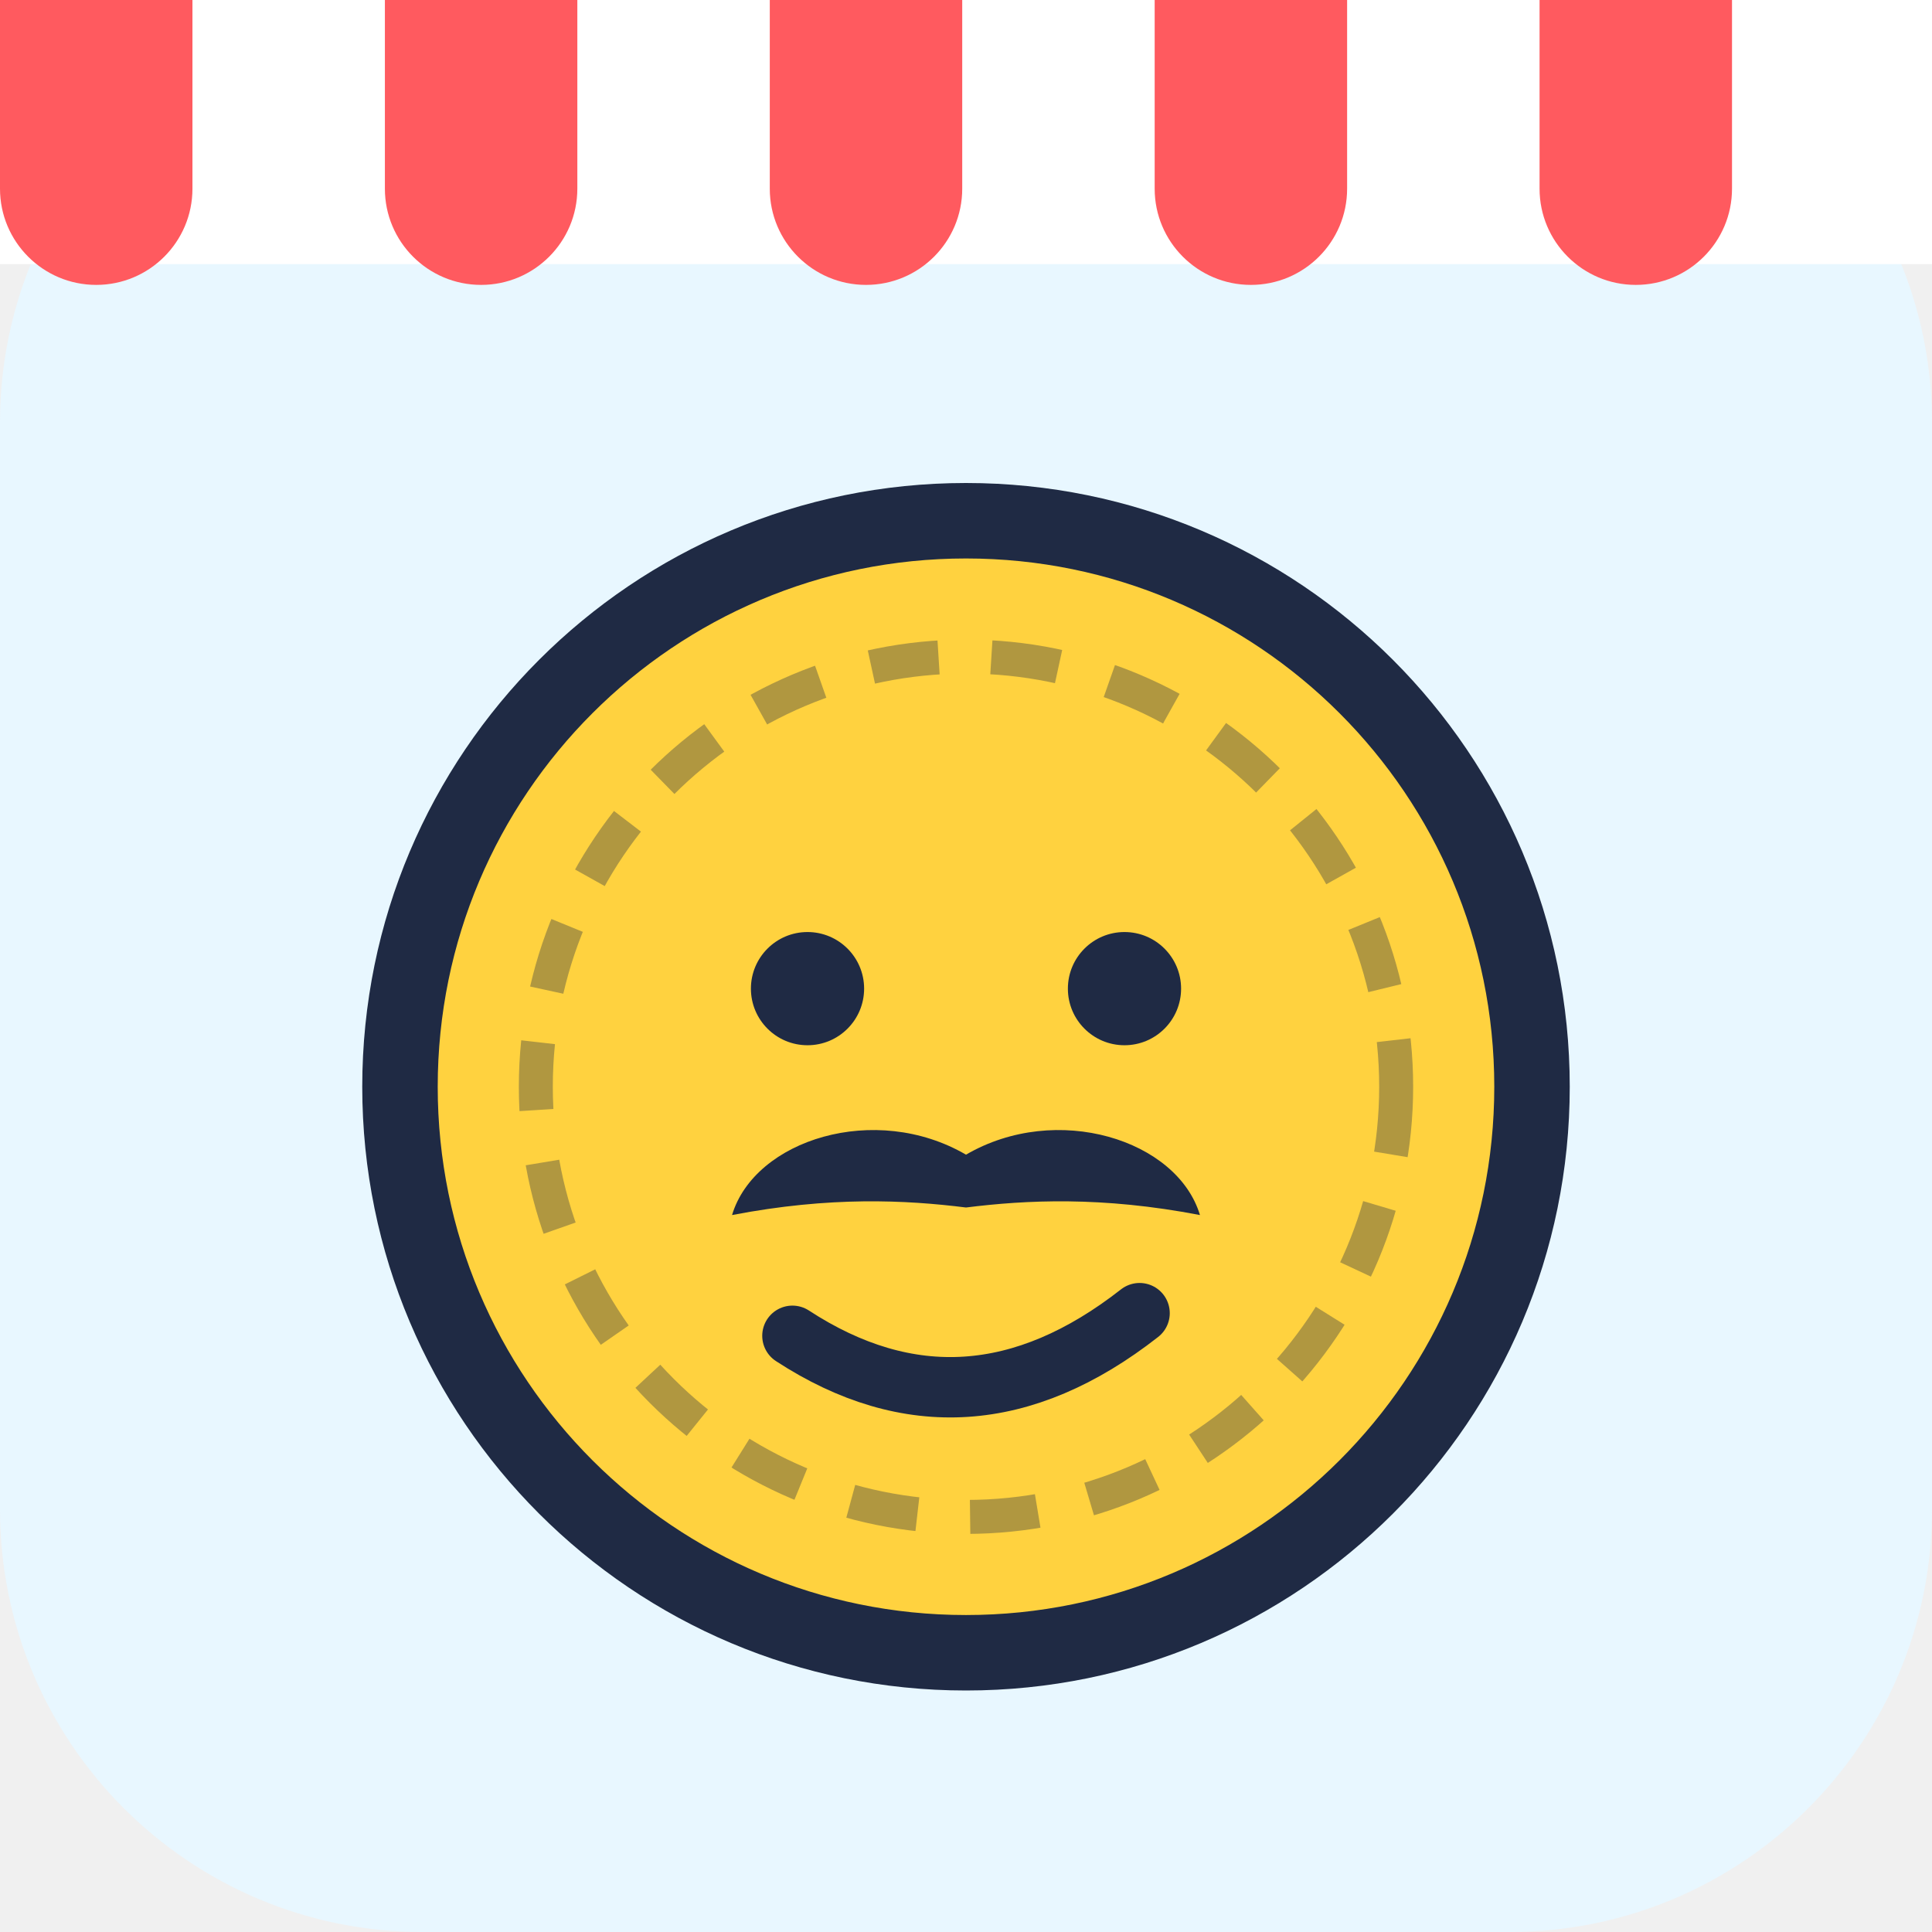
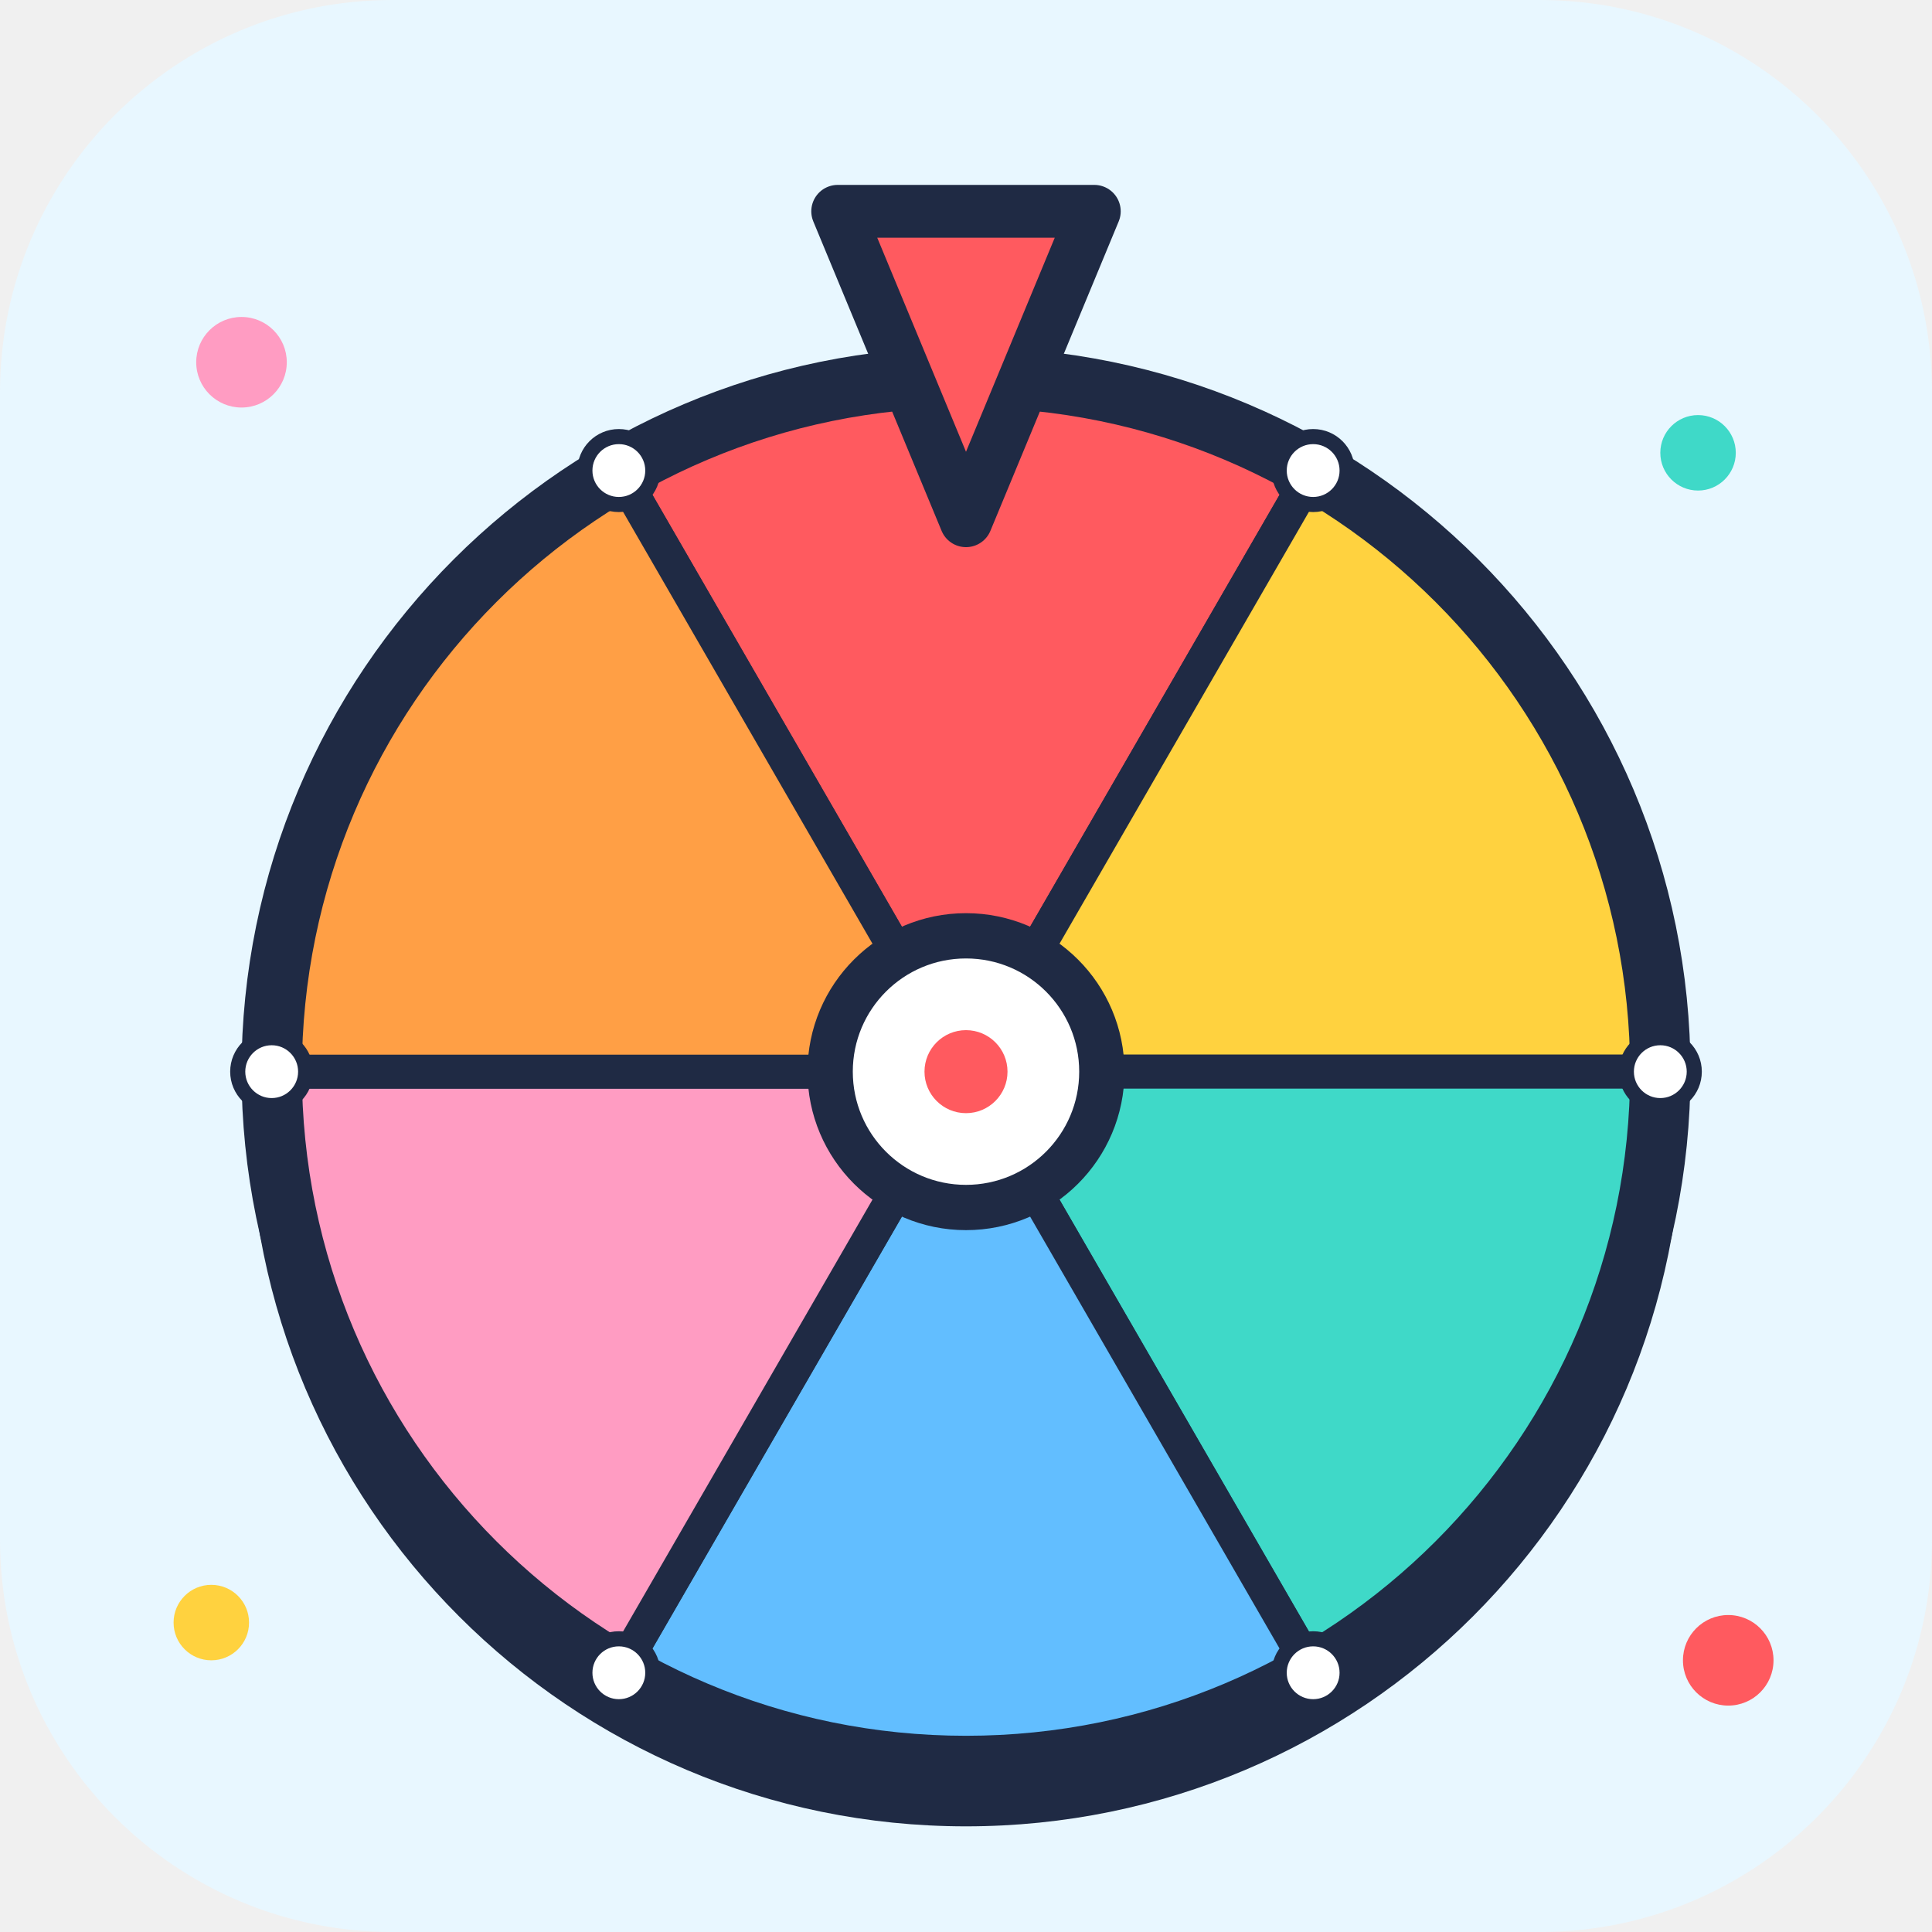
<svg xmlns="http://www.w3.org/2000/svg" viewBox="0 0 512 512">
-   <rect width="512" height="512" rx="112" fill="#E8F7FF" />
-   <path d="M0 0h512v70H0z" fill="#fff" />
-   <g fill="#FF5A5F">
-     <path d="M0 0h51v50a25.5 25.5 0 0 1-51 0zM102 0h51v50a25.5 25.5 0 0 1-51 0zM204 0h51v50a25.5 25.5 0 0 1-51 0zM306 0h51v50a25.5 25.5 0 0 1-51 0zM408 0h51v50a25.5 25.5 0 0 1-51 0z" />
-   </g>
-   <circle cx="256" cy="288" r="150" fill="#FFD23F" stroke="#1F2A44" stroke-width="20" />
-   <circle cx="256" cy="288" r="114" fill="none" stroke="#1F2A44" stroke-opacity=".35" stroke-width="9" stroke-dasharray="18 14" />
-   <circle cx="214" cy="262" r="15" fill="#1F2A44" />
-   <circle cx="298" cy="262" r="15" fill="#1F2A44" />
-   <path d="M256 306c-24-14-56-4-62 16 26-5 46-4 62-2 16-2 36-3 62 2-6-20-38-30-62-16z" fill="#1F2A44" />
-   <path d="M210 354q46 30 92-6" fill="none" stroke="#1F2A44" stroke-width="16" stroke-linecap="round" />
+   <rect width="512" height="512" rx="104" fill="#E8F7FF" />
+   <circle cx="64" cy="96" r="12" fill="#FF9CC2" />
+   <circle cx="450" cy="120" r="10" fill="#3FD9C8" />
+   <circle cx="56" cy="430" r="10" fill="#FFD23F" />
+   <circle cx="458" cy="440" r="12" fill="#FF5A5F" />
+   <circle cx="256" cy="294" r="190" fill="#1F2A44" />
+   <path d="M256 284 L164.0 124.7 A184 184 0 0 1 348.0 124.7 Z" fill="#FF5A5F" stroke="#1F2A44" stroke-width="9" stroke-linejoin="round" />
+   <path d="M256 284 L348.0 124.7 A184 184 0 0 1 440.0 284.0 Z" fill="#FFD23F" stroke="#1F2A44" stroke-width="9" stroke-linejoin="round" />
+   <path d="M256 284 L440.0 284.0 A184 184 0 0 1 348.0 443.3 Z" fill="#3FD9C8" stroke="#1F2A44" stroke-width="9" stroke-linejoin="round" />
+   <path d="M256 284 L348.0 443.3 A184 184 0 0 1 164.0 443.3 Z" fill="#62BEFF" stroke="#1F2A44" stroke-width="9" stroke-linejoin="round" />
+   <path d="M256 284 L164.0 443.3 A184 184 0 0 1 72.0 284.0 Z" fill="#FF9CC2" stroke="#1F2A44" stroke-width="9" stroke-linejoin="round" />
+   <path d="M256 284 L72.0 284.0 A184 184 0 0 1 164.0 124.7 Z" fill="#FF9F45" stroke="#1F2A44" stroke-width="9" stroke-linejoin="round" />
+   <circle cx="256" cy="284" r="184" fill="none" stroke="#1F2A44" stroke-width="16" />
+   <circle cx="164.0" cy="124.7" r="9" fill="#fff" stroke="#1F2A44" stroke-width="4" />
+   <circle cx="348.0" cy="124.7" r="9" fill="#fff" stroke="#1F2A44" stroke-width="4" />
+   <circle cx="440.0" cy="284.0" r="9" fill="#fff" stroke="#1F2A44" stroke-width="4" />
+   <circle cx="348.0" cy="443.3" r="9" fill="#fff" stroke="#1F2A44" stroke-width="4" />
+   <circle cx="164.0" cy="443.3" r="9" fill="#fff" stroke="#1F2A44" stroke-width="4" />
+   <circle cx="72.0" cy="284.0" r="9" fill="#fff" stroke="#1F2A44" stroke-width="4" />
+   <circle cx="256" cy="284" r="36" fill="#fff" stroke="#1F2A44" stroke-width="12" />
+   <circle cx="256" cy="284" r="11" fill="#FF5A5F" />
+   <path d="M222 56 L290 56 L256 138 Z" fill="#FF5A5F" stroke="#1F2A44" stroke-width="14" stroke-linejoin="round" />
</svg>
